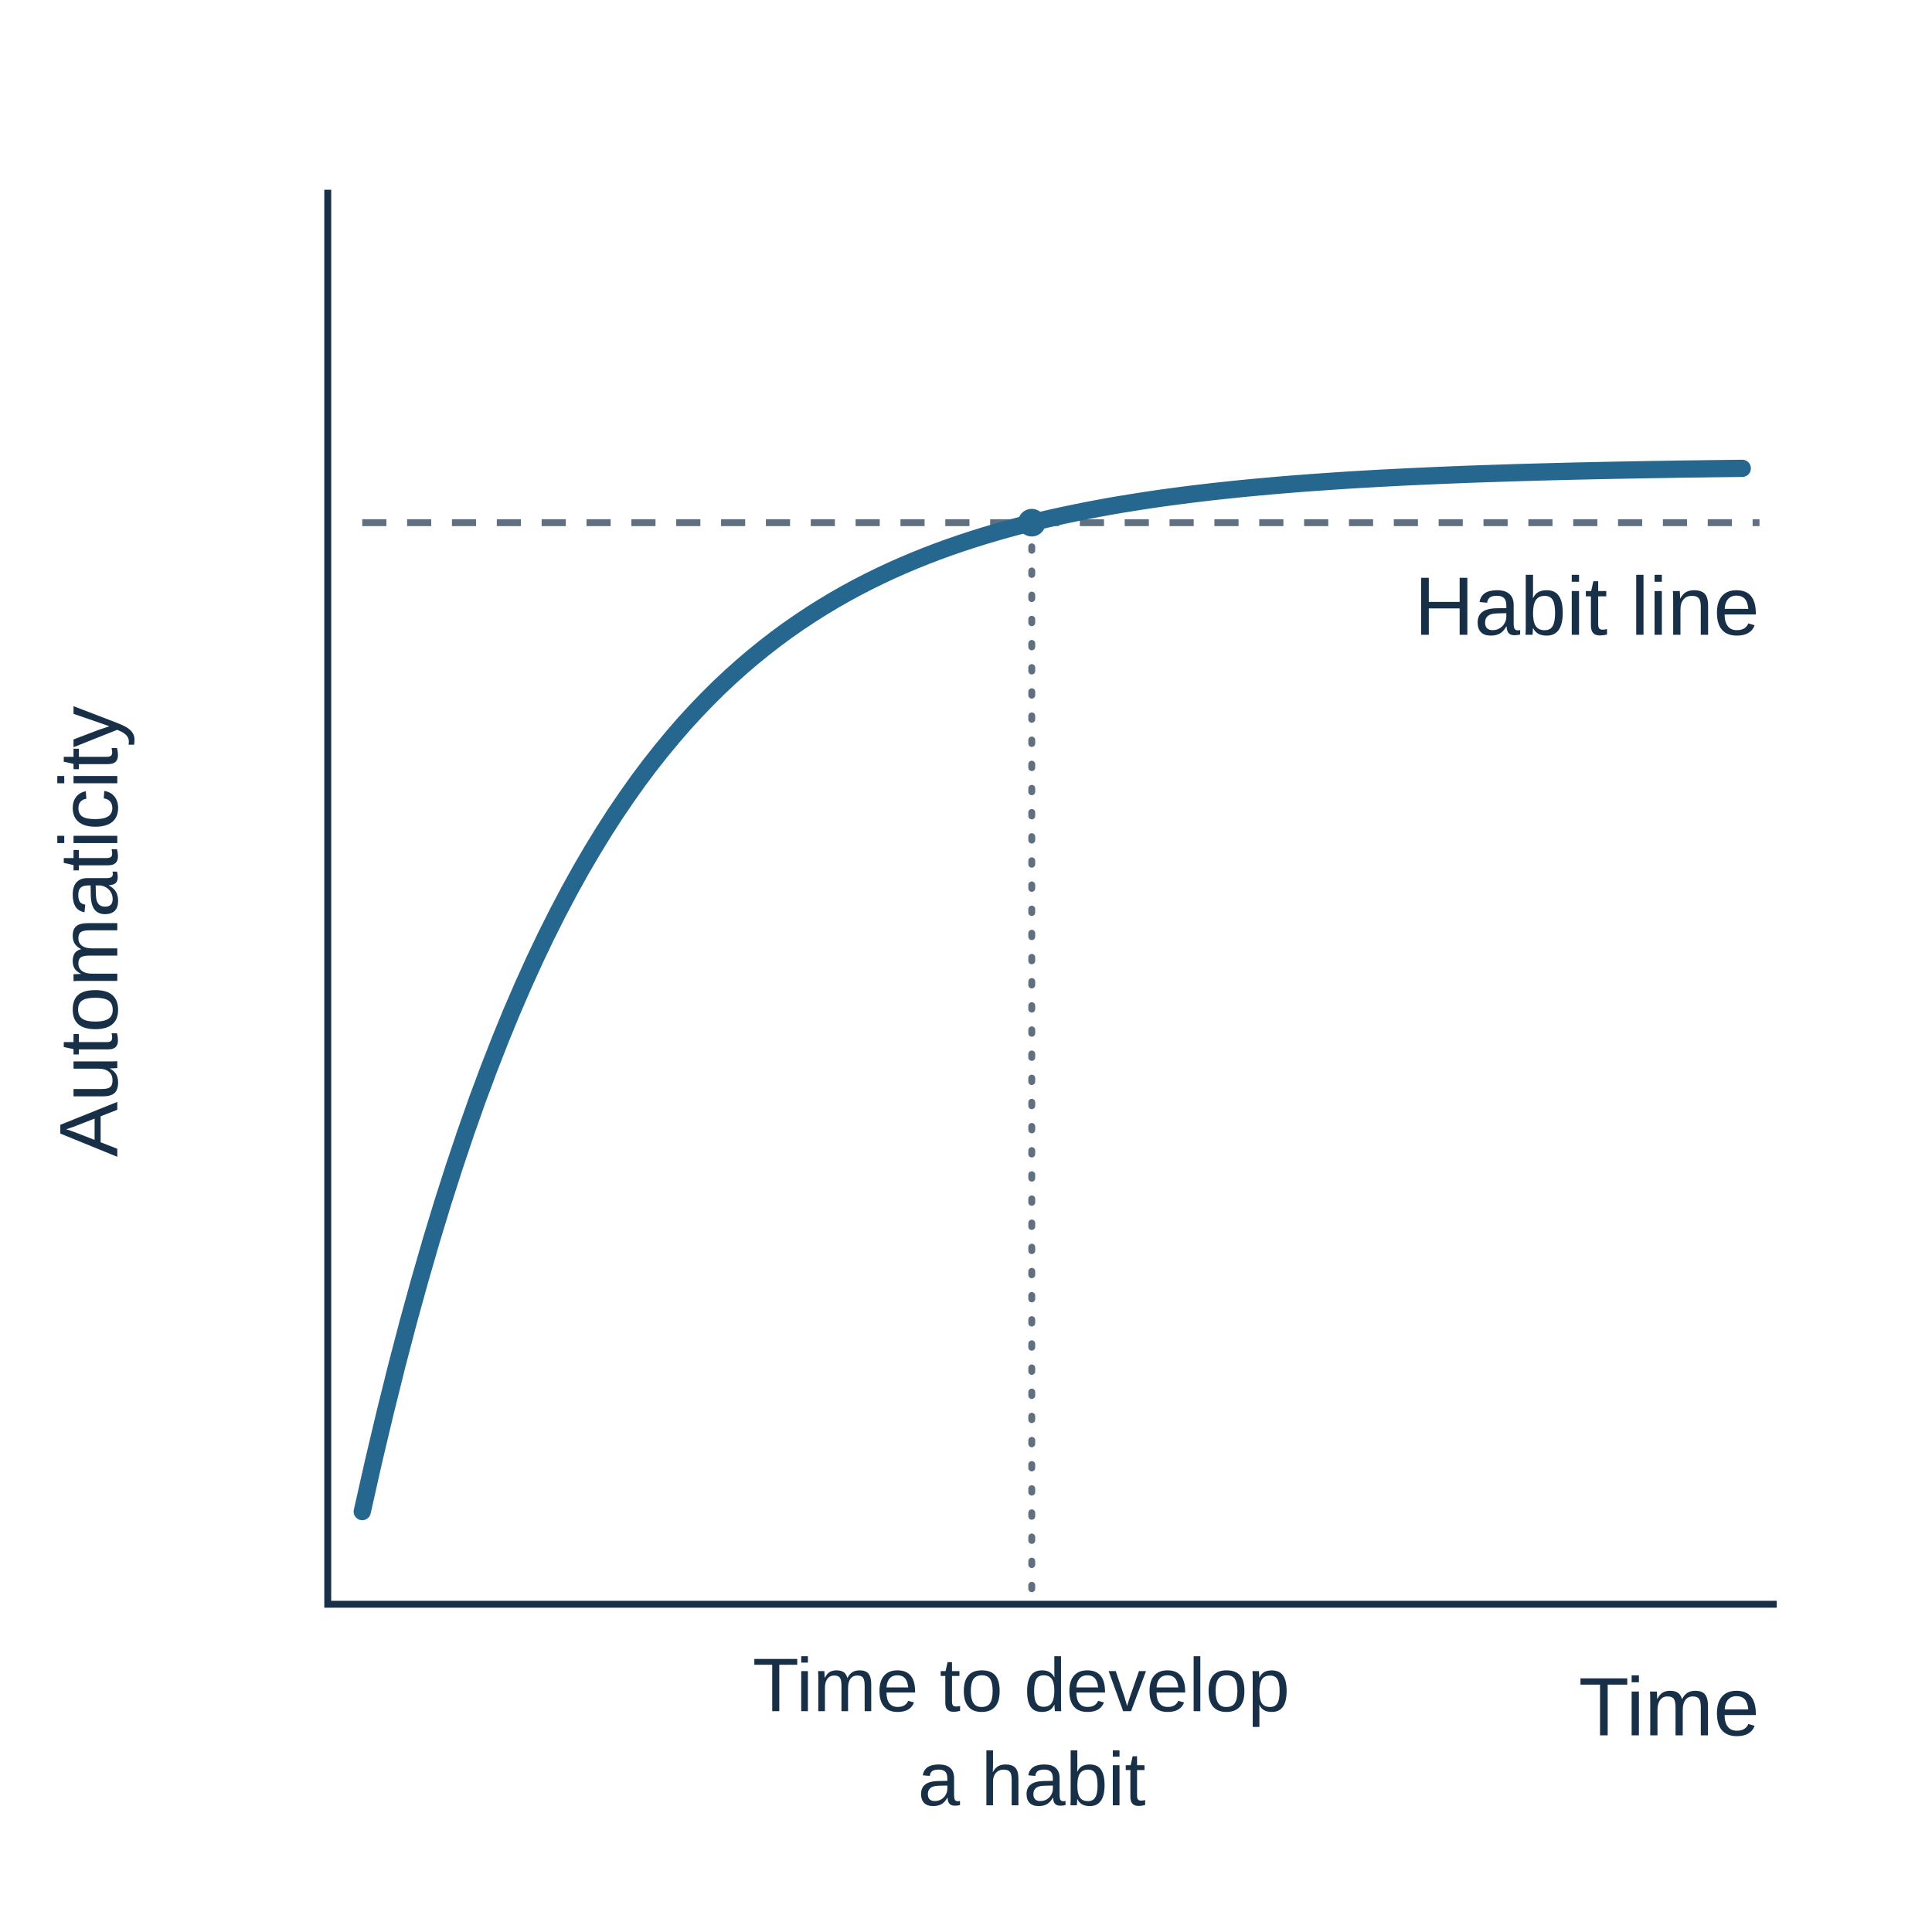
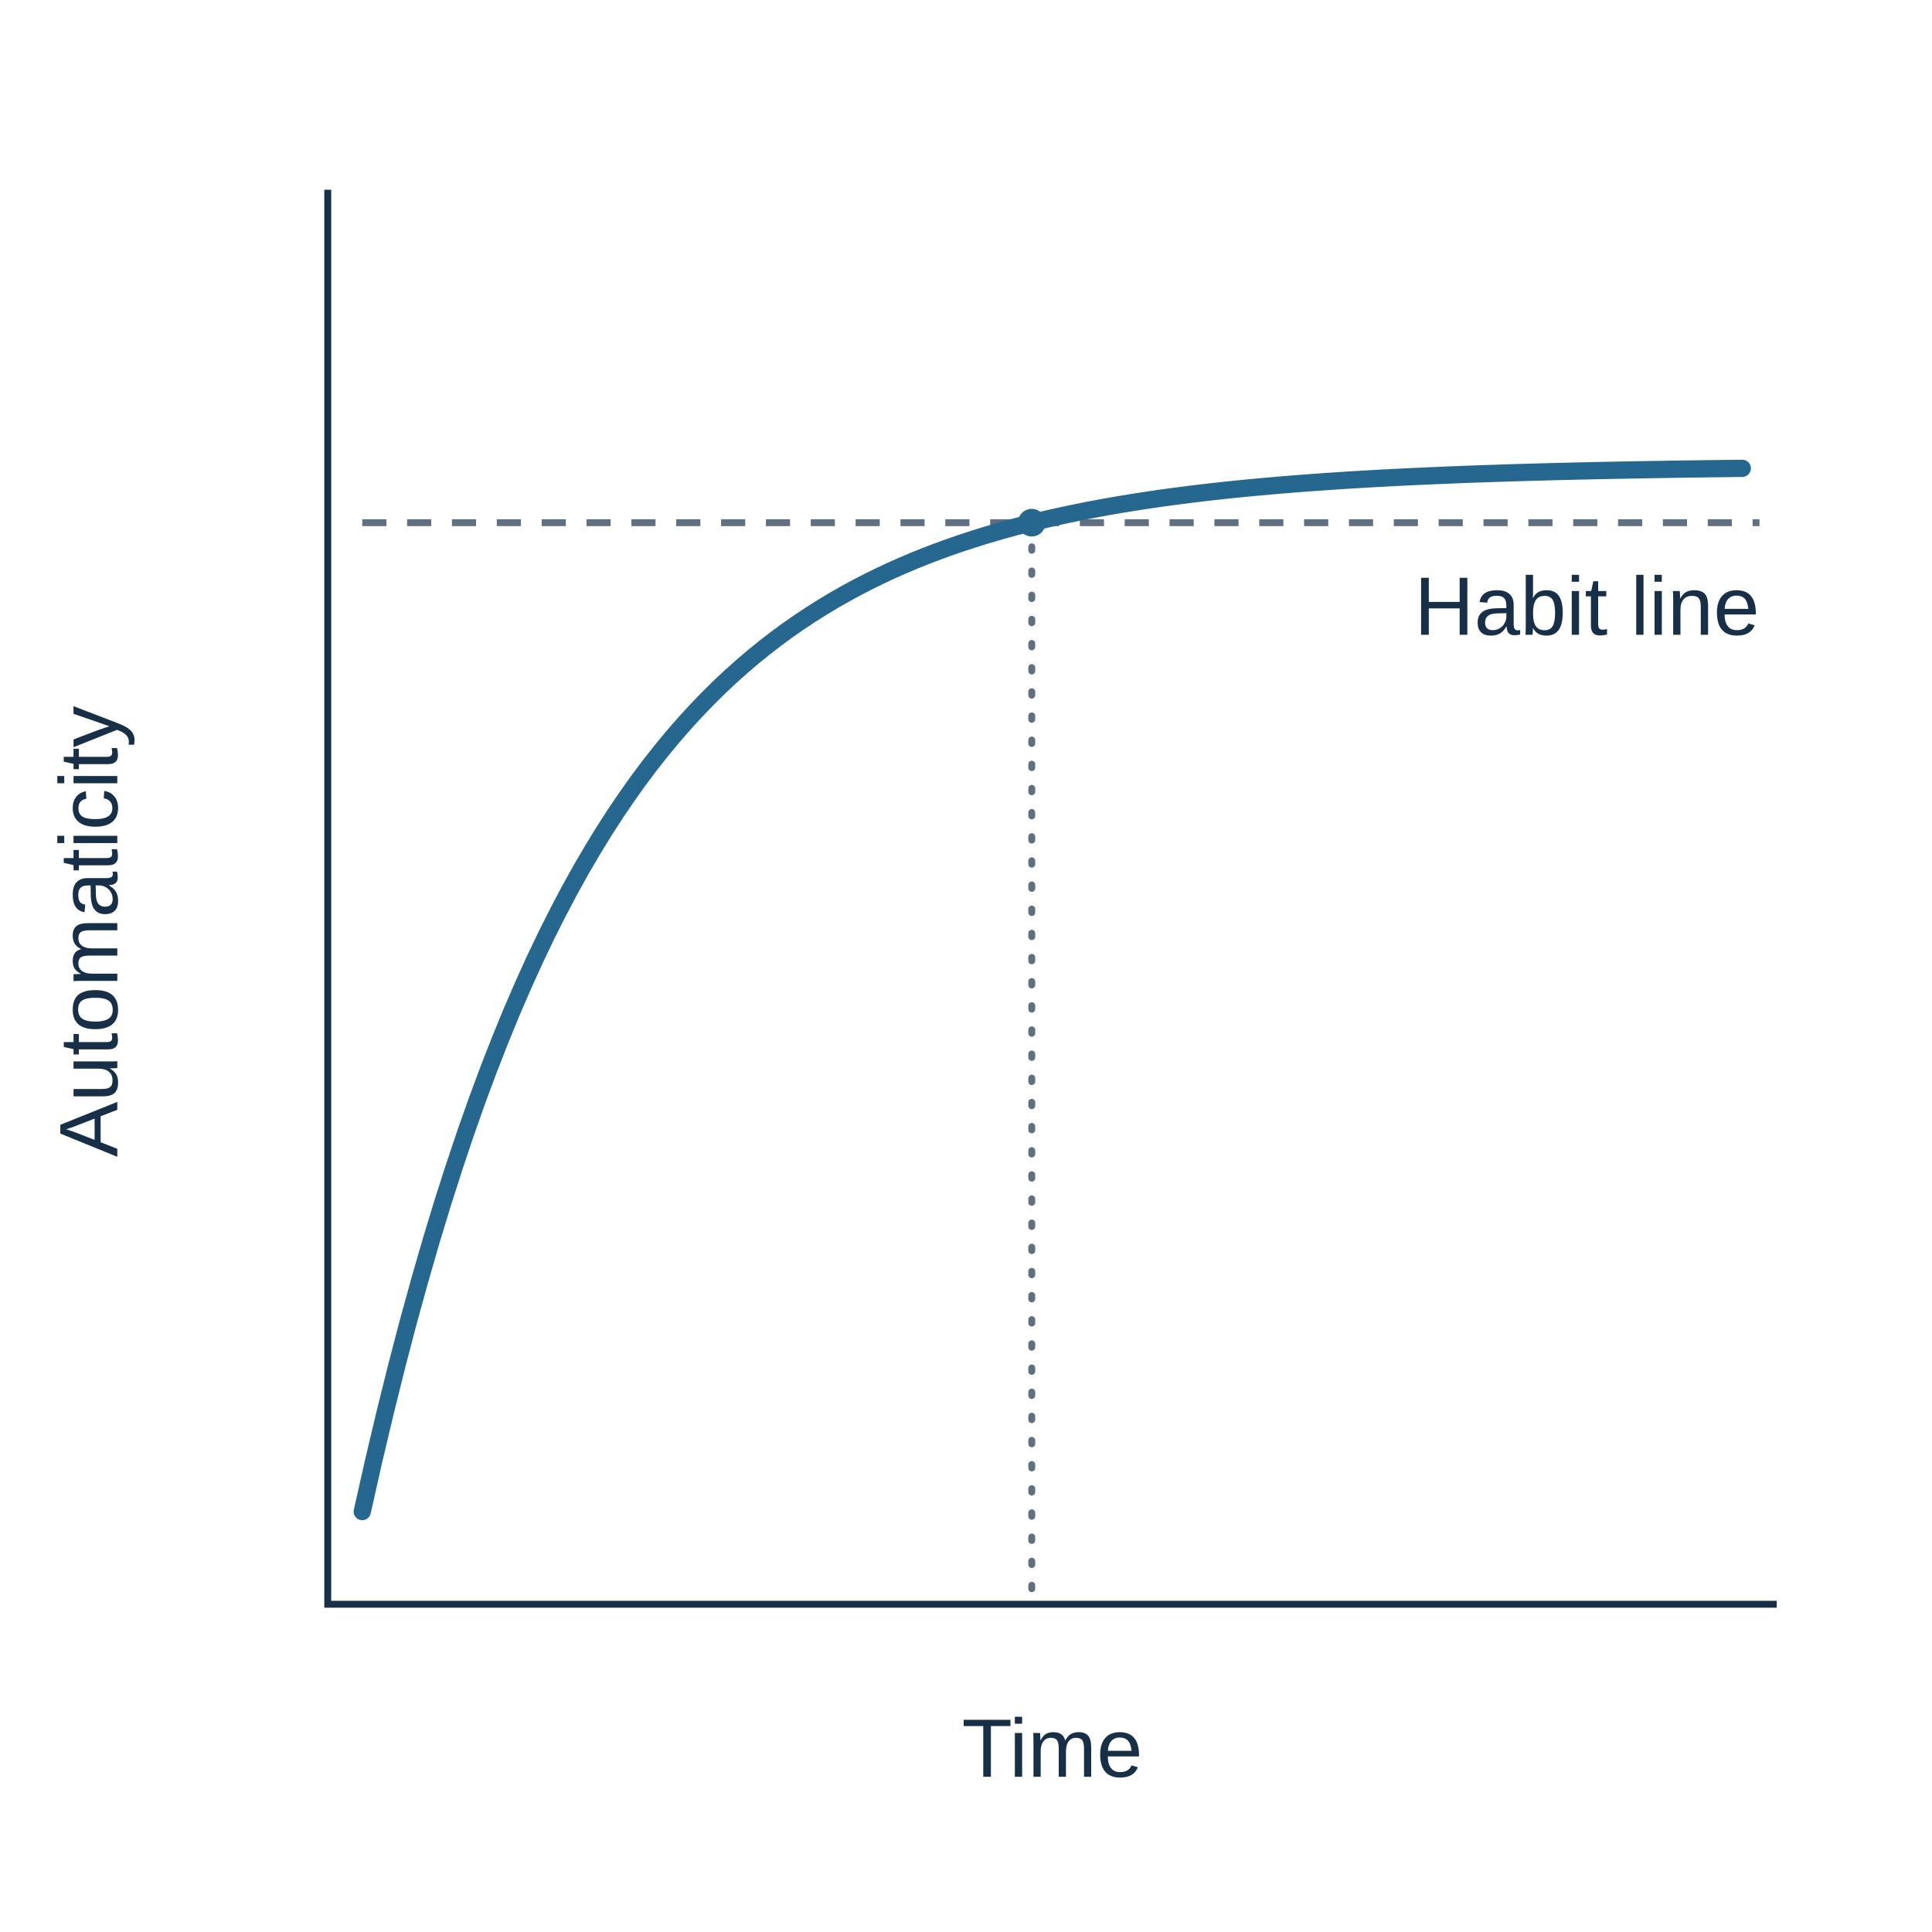
<svg xmlns="http://www.w3.org/2000/svg" width="560" height="560" viewBox="0 0 560 560" role="img" aria-labelledby="title desc" data-layout="compact">
  <defs>
    <style>
text {font-family:Arial,Helvetica,sans-serif;fill:#183047}
.title {font-family:Georgia,serif;font-size:38px;font-weight:bold}
</style>
    <marker id="blue" markerWidth="8" markerHeight="8" refX="8" refY="4" orient="auto-start-reverse" markerUnits="userSpaceOnUse">
      <path d="M0 0 L8 4 L0 8 Z" fill="#25678f" />
    </marker>
    <marker id="green" markerWidth="8" markerHeight="8" refX="8" refY="4" orient="auto-start-reverse" markerUnits="userSpaceOnUse">
      <path d="M0 0 L8 4 L0 8 Z" fill="#2b7a78" />
    </marker>
    <marker id="warm" markerWidth="8" markerHeight="8" refX="8" refY="4" orient="auto-start-reverse" markerUnits="userSpaceOnUse">
      <path d="M0 0 L8 4 L0 8 Z" fill="#b95f2d" />
    </marker>
  </defs>
  <rect width="560" height="560" fill="white" />
  <path d="M95 55 V465 H515" fill="none" stroke="#183047" stroke-width="2" />
  <path id="habit-line" d="M105 151.5 H510" fill="none" stroke="#607080" stroke-width="2" stroke-dasharray="7 6" />
  <path id="habit-time" d="M299.06 151.5 V465" fill="none" stroke="#607080" stroke-width="2" stroke-dasharray="1 6" stroke-linecap="round" />
  <path id="automaticity-curve" d="M105.00 438.14 L108.33 423.36 L111.67 409.29 L115.00 395.91 L118.33 383.19 L121.67 371.09 L125.00 359.57 L128.33 348.62 L131.67 338.20 L135.00 328.29 L138.33 318.86 L141.67 309.90 L145.00 301.37 L148.33 293.25 L151.67 285.53 L155.00 278.19 L158.33 271.21 L161.67 264.57 L165.00 258.25 L168.33 252.24 L171.67 246.52 L175.00 241.08 L178.33 235.91 L181.67 230.99 L185.00 226.30 L188.33 221.85 L191.67 217.62 L195.00 213.59 L198.33 209.75 L201.67 206.11 L205.00 202.64 L208.33 199.34 L211.67 196.20 L215.00 193.22 L218.33 190.38 L221.67 187.68 L225.00 185.11 L228.33 182.66 L231.67 180.34 L235.00 178.13 L238.33 176.03 L241.67 174.02 L245.00 172.12 L248.33 170.31 L251.67 168.59 L255.00 166.95 L258.33 165.39 L261.67 163.91 L265.00 162.50 L268.33 161.16 L271.67 159.88 L275.00 158.67 L278.33 157.52 L281.67 156.42 L285.00 155.37 L288.33 154.38 L291.67 153.43 L295.00 152.53 L298.33 151.68 L299.06 151.50 L301.67 150.87 L305.00 150.09 L308.33 149.36 L311.67 148.66 L315.00 147.99 L318.33 147.36 L321.67 146.75 L325.00 146.18 L328.33 145.64 L331.67 145.12 L335.00 144.62 L338.33 144.15 L341.67 143.71 L345.00 143.28 L348.33 142.88 L351.67 142.49 L355.00 142.13 L358.33 141.78 L361.67 141.45 L365.00 141.14 L368.33 140.84 L371.67 140.55 L375.00 140.28 L378.33 140.02 L381.67 139.78 L385.00 139.55 L388.33 139.32 L391.67 139.11 L395.00 138.91 L398.33 138.72 L401.67 138.54 L405.00 138.37 L408.33 138.20 L411.67 138.05 L415.00 137.90 L418.33 137.76 L421.67 137.62 L425.00 137.49 L428.33 137.37 L431.67 137.26 L435.00 137.15 L438.33 137.04 L441.67 136.94 L445.00 136.85 L448.33 136.76 L451.67 136.67 L455.00 136.59 L458.33 136.51 L461.67 136.44 L465.00 136.37 L468.33 136.30 L471.67 136.24 L475.00 136.18 L478.33 136.12 L481.67 136.07 L485.00 136.01 L488.33 135.96 L491.67 135.92 L495.00 135.87 L498.33 135.83 L501.67 135.79 L505.00 135.75" fill="none" stroke="#25678f" stroke-width="5" stroke-linecap="round" stroke-linejoin="round" />
  <circle cx="299.06" cy="151.5" r="4" fill="#25678f" />
-   <text x="510" y="503" text-anchor="end" font-size="24" font-weight="normal" style="fill:#183047" class="">
-     <tspan x="510" dy="0">Time</tspan>
+   <text x="305" y="515" text-anchor="middle" font-size="24" font-weight="normal" style="fill:#183047" class="">
+     <tspan x="305" dy="0">Time</tspan>
  </text>
  <text x="34" y="270" font-size="24" text-anchor="middle" transform="rotate(-90 34 270)">Automaticity</text>
  <text x="510" y="184" text-anchor="end" font-size="24" font-weight="normal" style="fill:#183047" class="">
    <tspan x="510" dy="0">Habit line</tspan>
  </text>
-   <text x="299.06" y="496" text-anchor="middle" font-size="22" font-weight="normal" style="fill:#183047" class="">
-     <tspan x="299.06" dy="0">Time to develop</tspan>
-     <tspan x="299.06" dy="27.28">a habit</tspan>
-   </text>
</svg>
